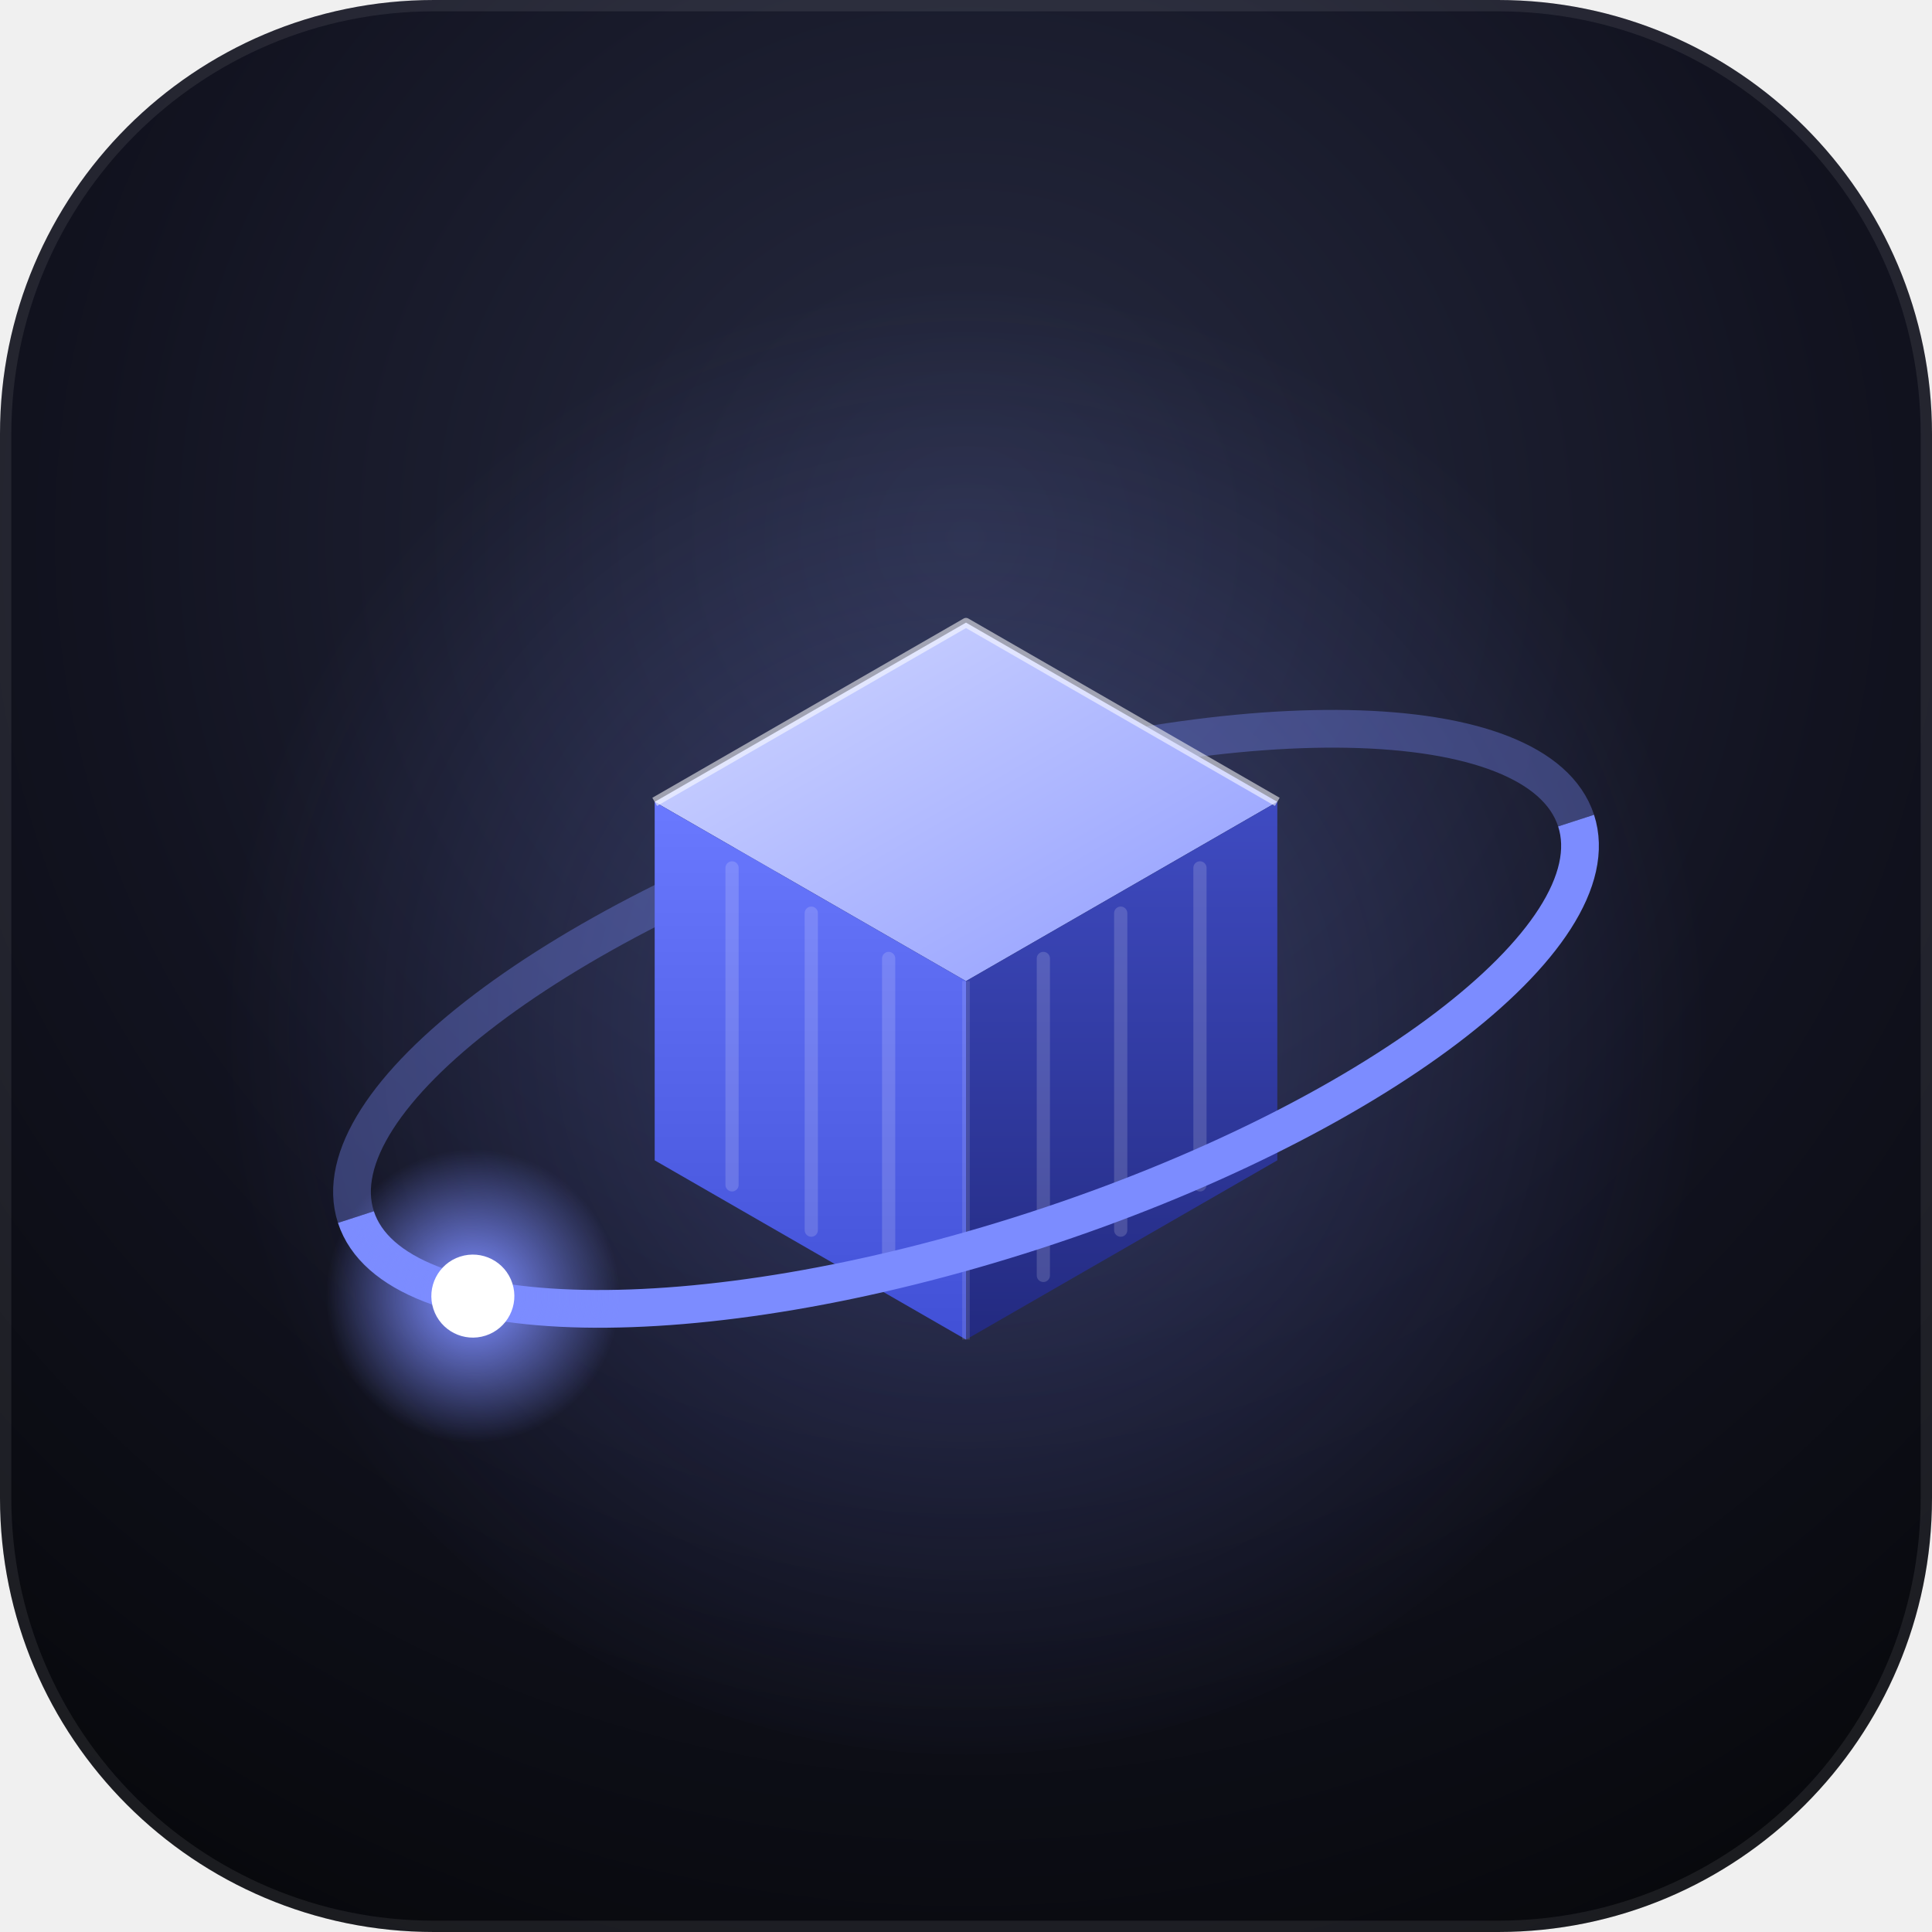
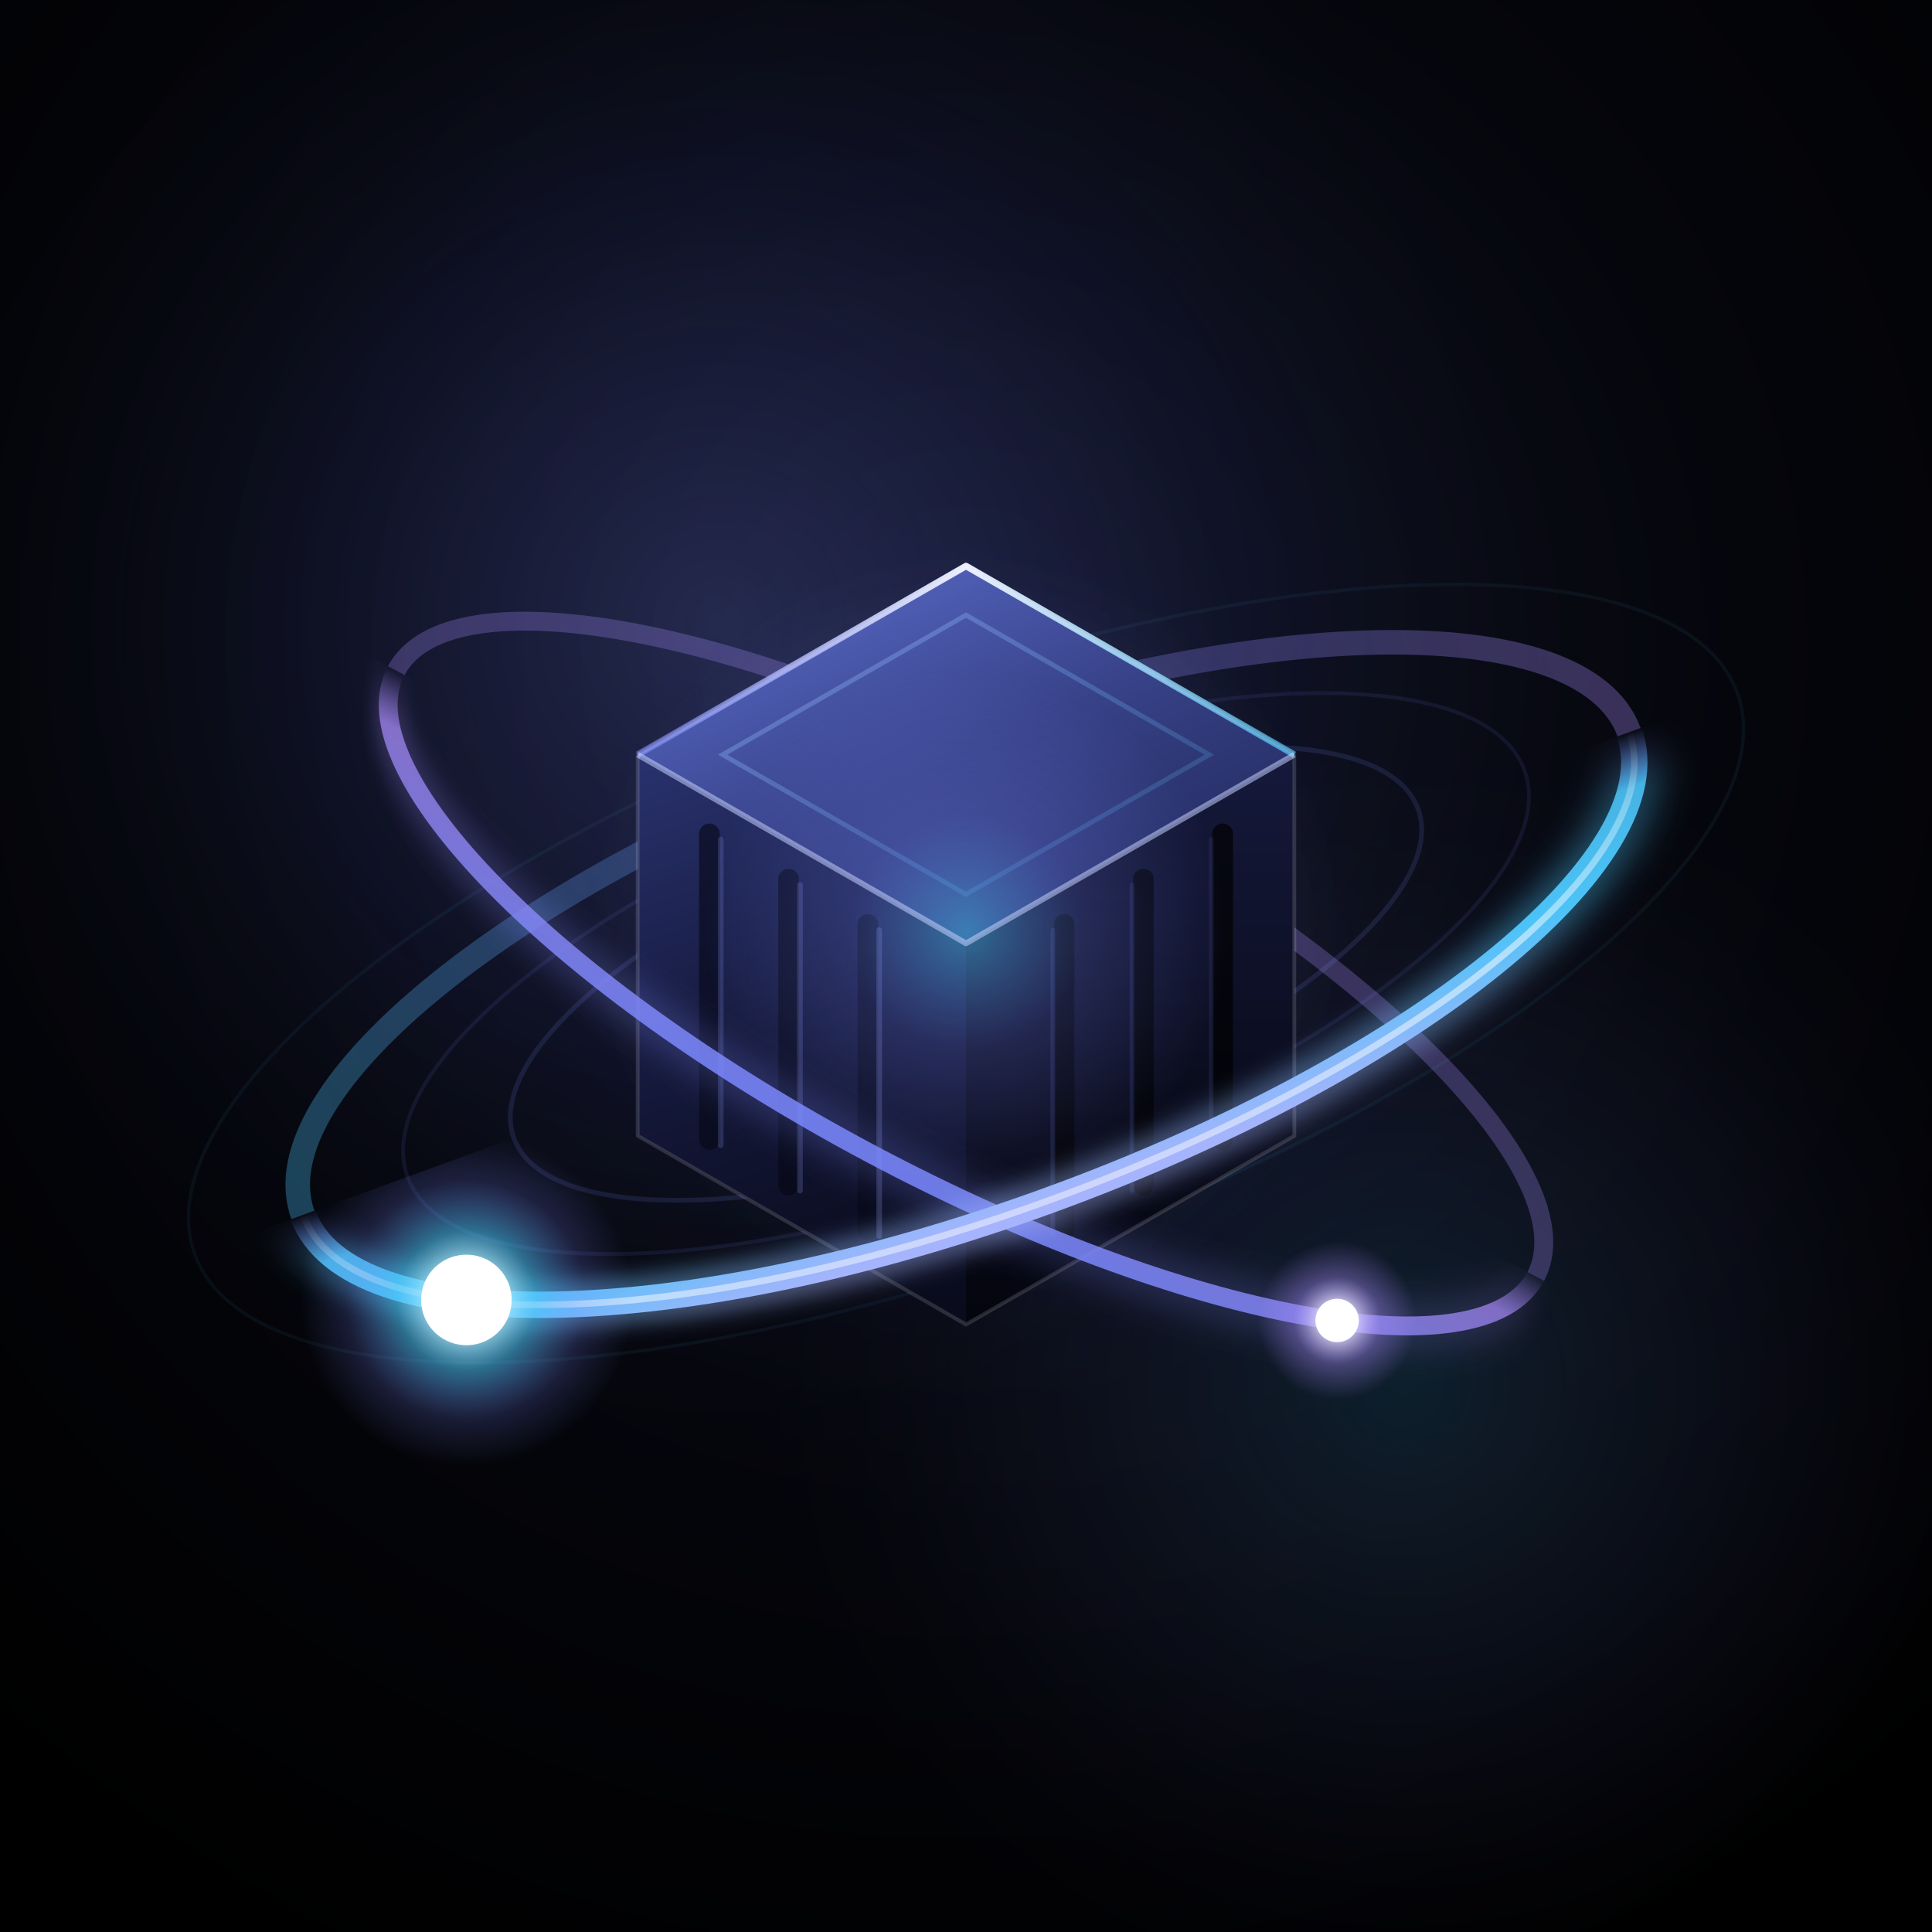
<svg xmlns="http://www.w3.org/2000/svg" viewBox="0 0 1024 1024" width="1024" height="1024">
  <defs>
-     <radialGradient id="gvBg" cx="50%" cy="28%" r="82%">
-       <stop offset="0" stop-color="#272B42" />
-       <stop offset="0.55" stop-color="#121320" />
-       <stop offset="1" stop-color="#07080B" />
+     <radialGradient id="gvBg" cx="50%" cy="34%" r="76%">
+       <stop offset="0" stop-color="#101324" />
+       <stop offset="0.52" stop-color="#05060C" />
+       <stop offset="1" stop-color="#000000" />
    </radialGradient>
-     <radialGradient id="gvHalo" cx="50%" cy="52%" r="50%">
-       <stop offset="0" stop-color="#7C8CFF" stop-opacity="0.28" />
-       <stop offset="1" stop-color="#7C8CFF" stop-opacity="0" />
+     <radialGradient id="gvNebulaIndigo" cx="44%" cy="42%" r="48%">
+       <stop offset="0" stop-color="#7A89FF" stop-opacity="0.22" />
+       <stop offset="0.55" stop-color="#5B6BF0" stop-opacity="0.06" />
+       <stop offset="1" stop-color="#000000" stop-opacity="0" />
    </radialGradient>
-     <linearGradient id="gvTop" x1="0" y1="0" x2="1" y2="1">
-       <stop offset="0" stop-color="#D3D9FF" />
-       <stop offset="1" stop-color="#8F9BFF" />
+     <radialGradient id="gvNebulaSky" cx="62%" cy="62%" r="42%">
+       <stop offset="0" stop-color="#4BC3F7" stop-opacity="0.14" />
+       <stop offset="0.6" stop-color="#7A89FF" stop-opacity="0.04" />
+       <stop offset="1" stop-color="#000000" stop-opacity="0" />
+     </radialGradient>
+     <linearGradient id="gvTop" x1="0.1" y1="0" x2="0.9" y2="1">
+       <stop offset="0" stop-color="#5E6FD0" />
+       <stop offset="0.5" stop-color="#374288" />
+       <stop offset="1" stop-color="#1E2554" />
    </linearGradient>
-     <linearGradient id="gvLeft" x1="0" y1="0" x2="0" y2="1">
-       <stop offset="0" stop-color="#6A79FF" />
-       <stop offset="1" stop-color="#4150D6" />
+     <linearGradient id="gvTopInset" x1="0" y1="0" x2="1" y2="1">
+       <stop offset="0" stop-color="#A5B4FC" stop-opacity="0.40" />
+       <stop offset="1" stop-color="#4BC3F7" stop-opacity="0.14" />
+     </linearGradient>
+     <linearGradient id="gvLeft" x1="0" y1="0" x2="0.2" y2="1">
+       <stop offset="0" stop-color="#29326E" />
+       <stop offset="0.55" stop-color="#15193B" />
+       <stop offset="1" stop-color="#0A0C1E" />
    </linearGradient>
    <linearGradient id="gvRight" x1="0" y1="0" x2="0" y2="1">
-       <stop offset="0" stop-color="#3F4BC2" />
-       <stop offset="1" stop-color="#232A80" />
+       <stop offset="0" stop-color="#15193B" />
+       <stop offset="0.6" stop-color="#0A0C1D" />
+       <stop offset="1" stop-color="#04050E" />
    </linearGradient>
-     <radialGradient id="gvGlow" cx="50%" cy="50%" r="50%">
-       <stop offset="0" stop-color="#FFFFFF" stop-opacity="0.95" />
-       <stop offset="0.25" stop-color="#7C8CFF" stop-opacity="0.8" />
-       <stop offset="1" stop-color="#7C8CFF" stop-opacity="0" />
+     <radialGradient id="gvCubeCore" cx="50%" cy="48%" r="48%">
+       <stop offset="0" stop-color="#4BC3F7" stop-opacity="0.52" />
+       <stop offset="0.45" stop-color="#7A89FF" stop-opacity="0.20" />
+       <stop offset="1" stop-color="#7A89FF" stop-opacity="0" />
    </radialGradient>
+     <linearGradient id="gvEdgeTop" x1="0" y1="0" x2="1" y2="0">
+       <stop offset="0" stop-color="#7A89FF" stop-opacity="0.60" />
+       <stop offset="0.5" stop-color="#EEF2FF" stop-opacity="0.98" />
+       <stop offset="1" stop-color="#4BC3F7" stop-opacity="0.70" />
+     </linearGradient>
+     <linearGradient id="gvEdgeCenter" x1="0" y1="0" x2="0" y2="1">
+       <stop offset="0" stop-color="#C7F0FF" stop-opacity="0.95" />
+       <stop offset="0.5" stop-color="#7A89FF" stop-opacity="0.45" />
+       <stop offset="1" stop-color="#7A89FF" stop-opacity="0.10" />
+     </linearGradient>
+     <linearGradient id="gvOrbitBackPrimary" x1="0" y1="0" x2="1" y2="0">
+       <stop offset="0" stop-color="#4BC3F7" stop-opacity="0.32" />
+       <stop offset="0.5" stop-color="#7A89FF" stop-opacity="0.24" />
+       <stop offset="1" stop-color="#A78BFA" stop-opacity="0.32" />
+     </linearGradient>
+     <linearGradient id="gvOrbitFrontPrimary" x1="0.5" y1="0.5" x2="0.5" y2="1">
+       <stop offset="0" stop-color="#7A89FF" stop-opacity="0" />
+       <stop offset="0.22" stop-color="#4BC3F7" stop-opacity="0.88" />
+       <stop offset="0.6" stop-color="#4BC3F7" stop-opacity="1" />
+       <stop offset="1" stop-color="#A5B4FC" stop-opacity="1" />
+     </linearGradient>
+     <linearGradient id="gvOrbitFrontSpecular" x1="0.5" y1="0.5" x2="0.5" y2="1">
+       <stop offset="0" stop-color="#FFFFFF" stop-opacity="0" />
+       <stop offset="0.28" stop-color="#FFFFFF" stop-opacity="0.32" />
+       <stop offset="0.7" stop-color="#FFFFFF" stop-opacity="0.52" />
+       <stop offset="1" stop-color="#FFFFFF" stop-opacity="0.45" />
+     </linearGradient>
+     <linearGradient id="gvOrbitFrontSecondary" x1="0.5" y1="0.5" x2="0.5" y2="1">
+       <stop offset="0" stop-color="#A78BFA" stop-opacity="0" />
+       <stop offset="0.24" stop-color="#A78BFA" stop-opacity="0.70" />
+       <stop offset="1" stop-color="#7A89FF" stop-opacity="0.85" />
+     </linearGradient>
+     <radialGradient id="gvParticleMainHalo" cx="50%" cy="50%" r="50%">
+       <stop offset="0" stop-color="#FFFFFF" stop-opacity="1" />
+       <stop offset="0.18" stop-color="#C2F2FF" stop-opacity="0.95" />
+       <stop offset="0.42" stop-color="#4BC3F7" stop-opacity="0.55" />
+       <stop offset="0.72" stop-color="#7A89FF" stop-opacity="0.18" />
+       <stop offset="1" stop-color="#7A89FF" stop-opacity="0" />
+     </radialGradient>
+     <radialGradient id="gvParticleSubHalo" cx="50%" cy="50%" r="50%">
+       <stop offset="0" stop-color="#FFFFFF" stop-opacity="0.98" />
+       <stop offset="0.25" stop-color="#DDD6FE" stop-opacity="0.82" />
+       <stop offset="0.55" stop-color="#A78BFA" stop-opacity="0.36" />
+       <stop offset="1" stop-color="#A78BFA" stop-opacity="0" />
+     </radialGradient>
+     <filter id="gvOrbitBloom" x="-25%" y="-25%" width="150%" height="150%">
+       <feGaussianBlur stdDeviation="8" />
+     </filter>
+     <filter id="gvSoftGlow" x="-30%" y="-30%" width="160%" height="160%">
+       <feGaussianBlur stdDeviation="18" />
+     </filter>
    <clipPath id="gvBack">
-       <rect x="0" y="0" width="1024" height="540" />
+       <rect x="-300" y="-300" width="1624" height="816" />
    </clipPath>
    <clipPath id="gvFront">
-       <rect x="0" y="540" width="1024" height="484" />
+       <rect x="-300" y="516" width="1624" height="808" />
+     </clipPath>
+     <clipPath id="gvCubeClip">
+       <polygon points="512,300 686,400 686,602 512,702 338,602 338,400" />
    </clipPath>
  </defs>
  <g id="artwork">
-     <rect id="plate" width="1024" height="1024" rx="230" fill="url(#gvBg)" />
-     <rect x="3" y="3" width="1018" height="1018" rx="227" fill="none" stroke="#FFFFFF" stroke-opacity="0.08" stroke-width="6" />
-     <circle cx="512" cy="530" r="400" fill="url(#gvHalo)" />
-     <g transform="rotate(-18 512 540)">
-       <ellipse cx="512" cy="540" rx="340" ry="118" fill="none" stroke="#7C8CFF" stroke-opacity="0.35" stroke-width="20" clip-path="url(#gvBack)" />
+     <rect id="plate" width="1024" height="1024" fill="url(#gvBg)" />
+     <circle cx="440" cy="410" r="500" fill="url(#gvNebulaIndigo)" />
+     <circle cx="640" cy="630" r="440" fill="url(#gvNebulaSky)" />
+     <g transform="rotate(-20 512 516)" fill="none">
+       <ellipse cx="512" cy="516" rx="255" ry="88" stroke="#7A89FF" stroke-opacity="0.14" stroke-width="2.5" />
+       <ellipse cx="512" cy="516" rx="315" ry="109" stroke="#7A89FF" stroke-opacity="0.10" stroke-width="2" />
+       <ellipse cx="512" cy="516" rx="435" ry="152" stroke="#4BC3F7" stroke-opacity="0.06" stroke-width="1.8" />
    </g>
-     <polygon points="512,330 677,425 512,520 347,425" fill="url(#gvTop)" />
-     <polygon points="347,425 512,520 512,710 347,615" fill="url(#gvLeft)" />
-     <polygon points="512,520 677,425 677,615 512,710" fill="url(#gvRight)" />
-     <g stroke="#FFFFFF" stroke-opacity="0.16" stroke-width="7" stroke-linecap="round">
-       <line x1="388" y1="460" x2="388" y2="628" />
-       <line x1="430" y1="484" x2="430" y2="652" />
-       <line x1="471" y1="508" x2="471" y2="676" />
-       <line x1="553" y1="508" x2="553" y2="676" />
-       <line x1="594" y1="484" x2="594" y2="652" />
-       <line x1="636" y1="460" x2="636" y2="628" />
+     <g transform="rotate(28 512 516)" clip-path="url(#gvBack)">
+       <ellipse cx="512" cy="516" rx="342" ry="108" fill="none" stroke="#A78BFA" stroke-opacity="0.28" stroke-width="10" />
    </g>
-     <polyline points="347,425 512,330 677,425" fill="none" stroke="#FFFFFF" stroke-opacity="0.55" stroke-width="5" stroke-linejoin="round" />
-     <line x1="512" y1="520" x2="512" y2="710" stroke="#FFFFFF" stroke-opacity="0.12" stroke-width="4" />
-     <g transform="rotate(-18 512 540)">
-       <ellipse cx="512" cy="540" rx="340" ry="118" fill="none" stroke="#7C8CFF" stroke-width="20" clip-path="url(#gvFront)" />
-       <circle cx="218" cy="599" r="78" fill="url(#gvGlow)" />
-       <circle cx="218" cy="599" r="22" fill="#FFFFFF" />
+     <g transform="rotate(-20 512 516)" clip-path="url(#gvBack)">
+       <ellipse cx="512" cy="516" rx="374" ry="128" fill="none" stroke="url(#gvOrbitBackPrimary)" stroke-width="13" />
+     </g>
+     <g>
+       <circle cx="512" cy="500" r="200" fill="url(#gvCubeCore)" filter="url(#gvSoftGlow)" />
+       <polygon points="512,300 686,400 512,500 338,400" fill="url(#gvTop)" />
+       <polygon points="512,326 641,400 512,474 383,400" fill="none" stroke="url(#gvTopInset)" stroke-width="2.5" />
+       <polygon points="338,400 512,500 512,702 338,602" fill="url(#gvLeft)" />
+       <g clip-path="url(#gvCubeClip)" stroke-linecap="round">
+         <line x1="376" y1="442" x2="376" y2="604" stroke="#060814" stroke-opacity="0.60" stroke-width="11" />
+         <line x1="382" y1="445" x2="382" y2="607" stroke="#9AA8FF" stroke-opacity="0.18" stroke-width="3" />
+         <line x1="418" y1="466" x2="418" y2="628" stroke="#060814" stroke-opacity="0.60" stroke-width="11" />
+         <line x1="424" y1="469" x2="424" y2="631" stroke="#9AA8FF" stroke-opacity="0.20" stroke-width="3" />
+         <line x1="460" y1="490" x2="460" y2="652" stroke="#060814" stroke-opacity="0.60" stroke-width="11" />
+         <line x1="466" y1="493" x2="466" y2="655" stroke="#9AA8FF" stroke-opacity="0.22" stroke-width="3" />
+       </g>
+       <polygon points="512,500 686,400 686,602 512,702" fill="url(#gvRight)" />
+       <g clip-path="url(#gvCubeClip)" stroke-linecap="round">
+         <line x1="564" y1="490" x2="564" y2="652" stroke="#000000" stroke-opacity="0.68" stroke-width="11" />
+         <line x1="558" y1="493" x2="558" y2="655" stroke="#7A89FF" stroke-opacity="0.14" stroke-width="2.5" />
+         <line x1="606" y1="466" x2="606" y2="628" stroke="#000000" stroke-opacity="0.68" stroke-width="11" />
+         <line x1="600" y1="469" x2="600" y2="631" stroke="#7A89FF" stroke-opacity="0.12" stroke-width="2.5" />
+         <line x1="648" y1="442" x2="648" y2="604" stroke="#000000" stroke-opacity="0.68" stroke-width="11" />
+         <line x1="642" y1="445" x2="642" y2="607" stroke="#7A89FF" stroke-opacity="0.10" stroke-width="2.5" />
+       </g>
+       <circle cx="512" cy="500" r="145" fill="url(#gvCubeCore)" clip-path="url(#gvCubeClip)" />
+       <polyline points="338,400 512,300 686,400" fill="none" stroke="url(#gvEdgeTop)" stroke-width="3.5" stroke-linejoin="round" />
+       <polyline points="338,400 512,500 686,400" fill="none" stroke="#C7D2FE" stroke-opacity="0.54" stroke-width="3" stroke-linejoin="round" />
+       <line x1="512" y1="500" x2="512" y2="702" stroke="url(#gvEdgeCenter)" stroke-width="3" />
+       <polygon points="512,300 686,400 686,602 512,702 338,602 338,400" fill="none" stroke="#FFFFFF" stroke-opacity="0.14" stroke-width="2" />
+     </g>
+     <g transform="rotate(28 512 516)" clip-path="url(#gvFront)">
+       <ellipse cx="512" cy="516" rx="342" ry="108" fill="none" stroke="url(#gvOrbitFrontSecondary)" stroke-opacity="0.35" stroke-width="18" filter="url(#gvOrbitBloom)" />
+       <ellipse cx="512" cy="516" rx="342" ry="108" fill="none" stroke="url(#gvOrbitFrontSecondary)" stroke-width="10" />
+       <circle cx="772" cy="586" r="42" fill="url(#gvParticleSubHalo)" />
+       <circle cx="772" cy="586" r="11.5" fill="#FFFFFF" />
+     </g>
+     <g transform="rotate(-20 512 516)" clip-path="url(#gvFront)">
+       <ellipse cx="512" cy="516" rx="374" ry="128" fill="none" stroke="url(#gvOrbitFrontPrimary)" stroke-opacity="0.42" stroke-width="26" filter="url(#gvOrbitBloom)" />
+       <ellipse cx="512" cy="516" rx="374" ry="128" fill="none" stroke="url(#gvOrbitFrontPrimary)" stroke-width="14" />
+       <ellipse cx="512" cy="516" rx="374" ry="128" fill="none" stroke="url(#gvOrbitFrontSpecular)" stroke-width="3.5" />
+       <circle cx="204" cy="588" r="88" fill="url(#gvParticleMainHalo)" />
+       <circle cx="204" cy="588" r="24" fill="#FFFFFF" />
    </g>
  </g>
</svg>
